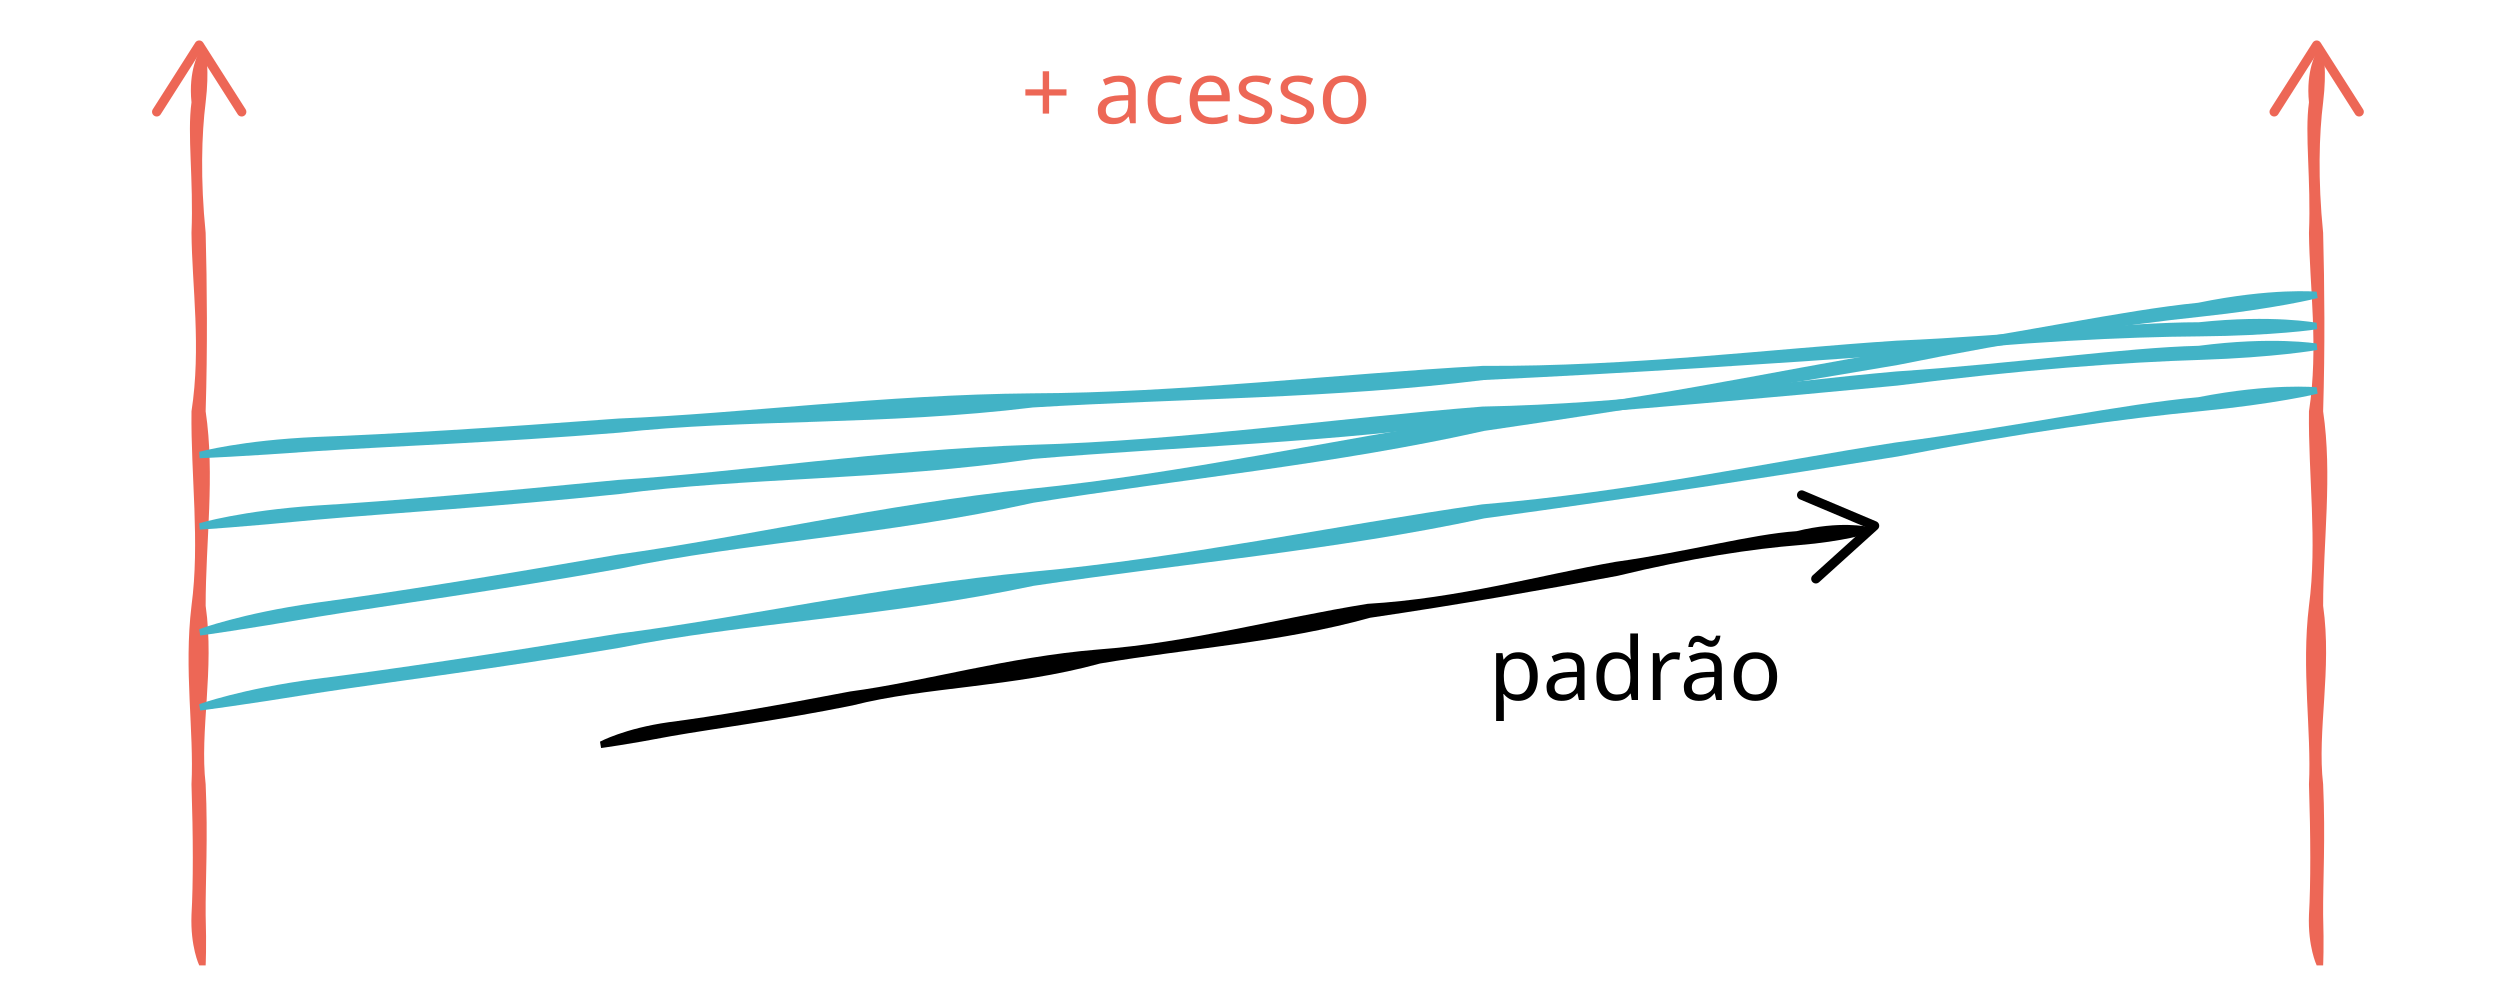
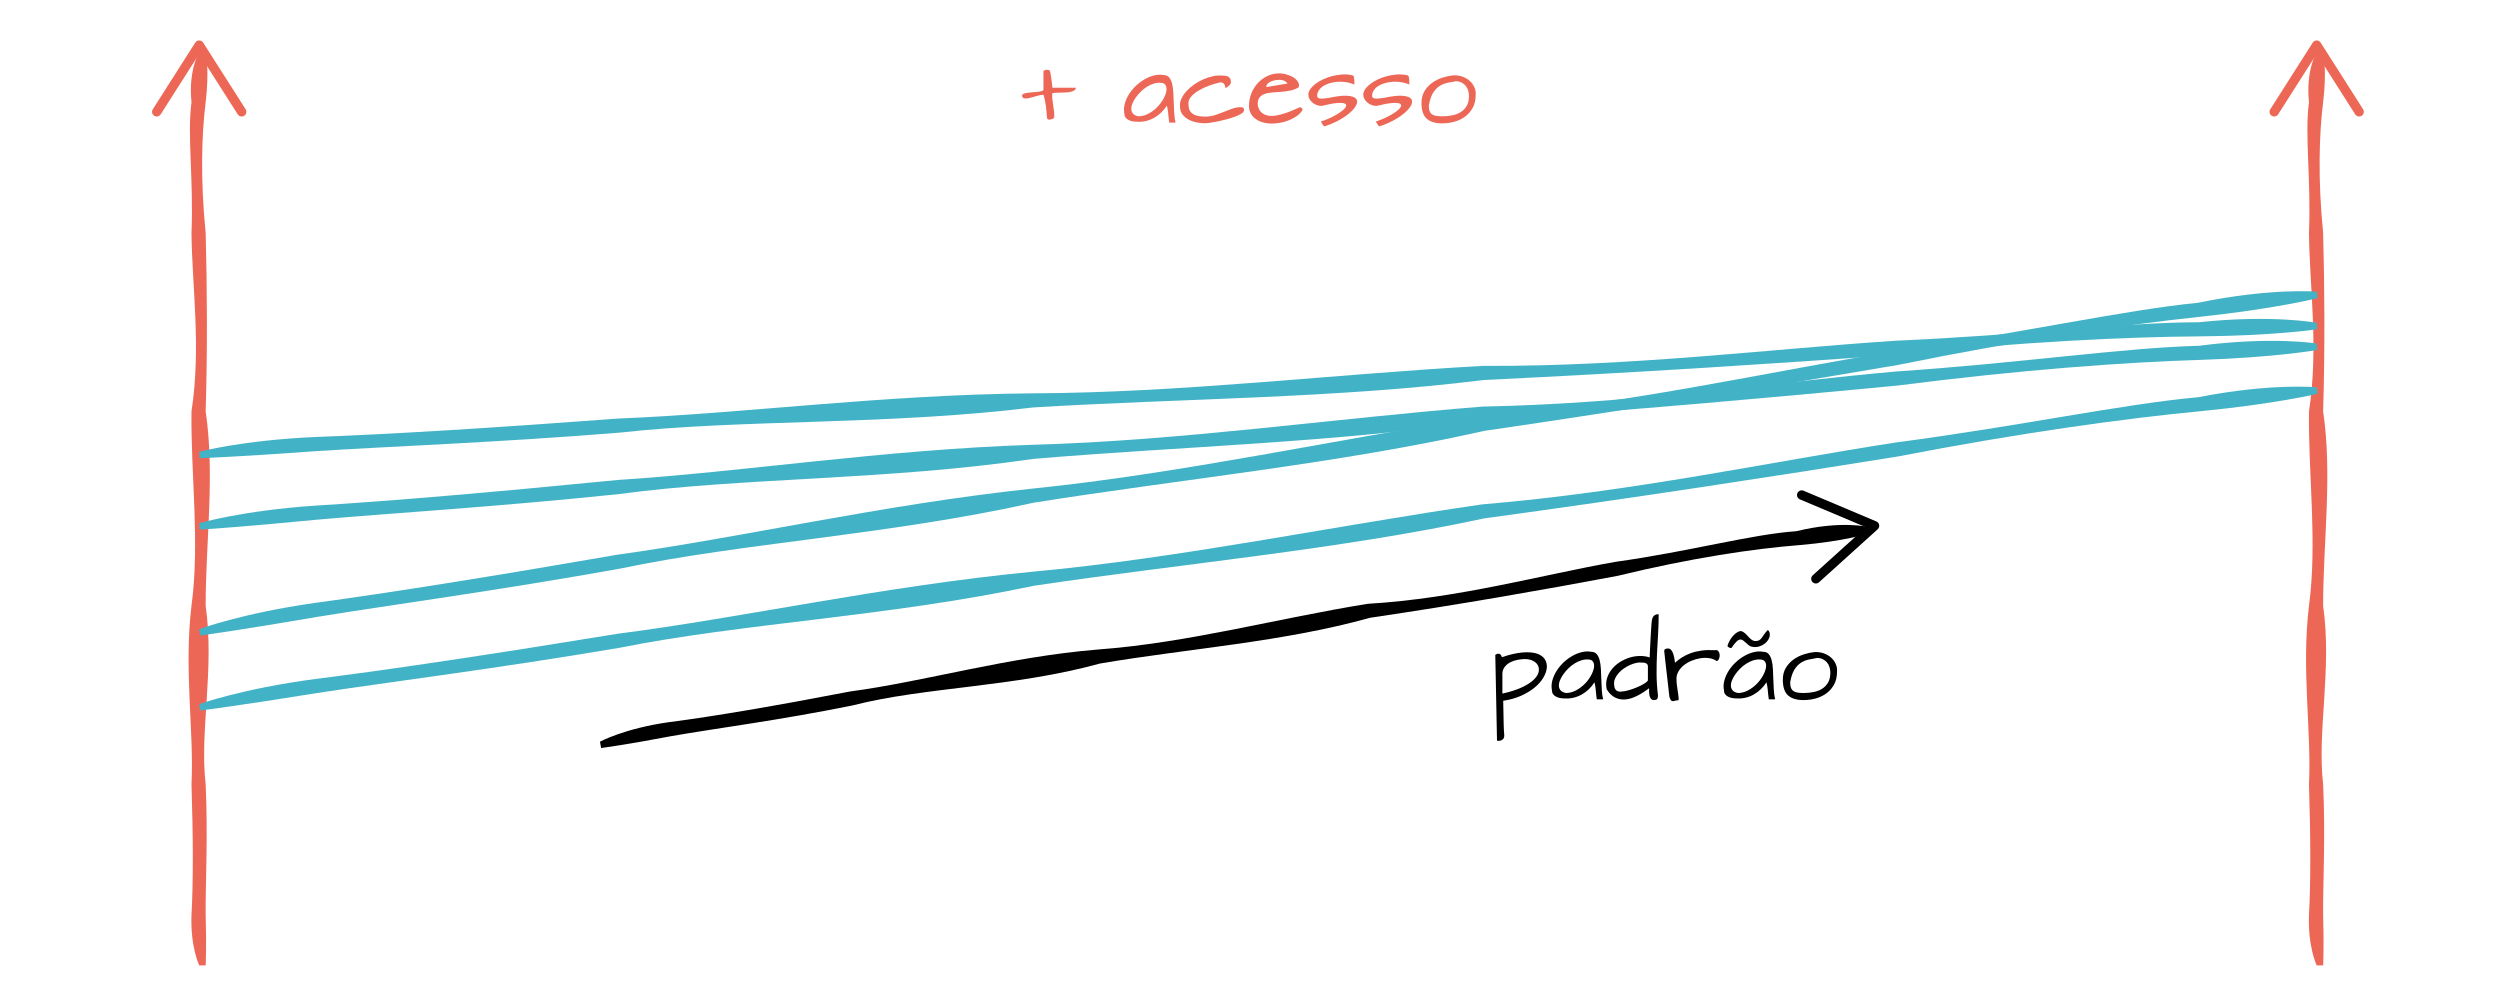
<svg xmlns="http://www.w3.org/2000/svg" version="1.1" id="Layer_1" x="0px" y="0px" width="400px" height="160px" viewBox="0 0 400 160" enable-background="new 0 0 400 160" xml:space="preserve">
  <g>
    <g>
      <g>
-         <path fill-rule="evenodd" clip-rule="evenodd" fill="#ED6756" d="M32.905,8.274c0,0,0.048,0.186,0.098,0.546     c0.05,0.359,0.107,0.893,0.145,1.585c0.075,1.385,0.068,3.41-0.243,5.967c-0.645,5.114-0.856,12.359,0,20.883     c0.224,8.523,0.31,18.326,0,28.555c1.51,10.229-0.003,20.883,0,31.112c1.452,10.229-0.992,20.031,0,28.556     c0.39,8.523-0.045,15.769,0,20.883c0.154,5.114,0,8.098,0,8.098h-1.032c0,0-1.434-2.983-1.234-8.098     c0.29-5.114,0.272-12.359,0-20.883c0.422-8.524-1.239-18.327,0-28.556c1.365-10.229-0.128-20.883,0-31.112     c1.573-10.229,0.078-20.031,0-28.555c0.352-8.524-0.713-15.769,0-20.883c-0.535-5.114,1.234-8.098,1.234-8.098     S32.723,8.274,32.905,8.274z" />
+         <path fill="#ED6756" d="M32.905,8.274c0,0,0.048,0.186,0.098,0.546c0.05,0.359,0.107,0.893,0.145,1.585     c0.075,1.385,0.068,3.41-0.243,5.967c-0.645,5.114-0.856,12.359,0,20.883c0.224,8.523,0.31,18.326,0,28.555     c1.51,10.229-0.003,20.883,0,31.112c1.452,10.229-0.992,20.031,0,28.557c0.39,8.522-0.045,15.769,0,20.883     c0.154,5.113,0,8.098,0,8.098h-1.032c0,0-1.434-2.982-1.234-8.098c0.29-5.114,0.272-12.359,0-20.883     c0.422-8.524-1.239-18.328,0-28.557c1.365-10.229-0.128-20.883,0-31.112c1.573-10.229,0.078-20.031,0-28.555     c0.352-8.524-0.713-15.769,0-20.883c-0.535-5.114,1.234-8.098,1.234-8.098S32.723,8.274,32.905,8.274z" />
      </g>
      <g>
-         <path fill="#ED6756" d="M39.073,18.525c-0.349,0.223-0.813,0.12-1.036-0.229l-6.164-9.679l-6.164,9.679     c-0.223,0.349-0.687,0.452-1.036,0.229s-0.45-0.689-0.23-1.035L31.24,6.818c0.138-0.216,0.376-0.347,0.633-0.347     s0.495,0.131,0.633,0.347l6.797,10.672c0.079,0.124,0.117,0.264,0.117,0.402C39.42,18.14,39.297,18.382,39.073,18.525z" />
+         <path fill="#ED6756" d="M39.073,18.525c-0.349,0.223-0.813,0.12-1.036-0.229l-6.164-9.679l-6.164,9.679     c-0.223,0.349-0.687,0.452-1.036,0.229c-0.349-0.223-0.45-0.689-0.23-1.035L31.24,6.818c0.138-0.216,0.376-0.347,0.633-0.347     s0.495,0.131,0.633,0.347l6.797,10.672c0.079,0.124,0.117,0.264,0.117,0.402C39.42,18.14,39.297,18.382,39.073,18.525z" />
      </g>
    </g>
  </g>
  <g>
    <g>
      <g>
-         <path fill-rule="evenodd" clip-rule="evenodd" fill="#ED6756" d="M371.7,8.274c0,0,0.049,0.186,0.099,0.546     c0.05,0.359,0.107,0.893,0.145,1.585c0.074,1.385,0.067,3.41-0.243,5.967c-0.645,5.114-0.856,12.359,0,20.883     c0.224,8.523,0.31,18.326,0,28.555c1.511,10.229-0.003,20.883,0,31.112c1.452,10.229-0.992,20.031,0,28.556     c0.39,8.523-0.045,15.769,0,20.883c0.154,5.114,0,8.098,0,8.098h-1.032c0,0-1.434-2.983-1.234-8.098     c0.29-5.114,0.271-12.359,0-20.883c0.422-8.524-1.239-18.327,0-28.556c1.365-10.229-0.128-20.883,0-31.112     c1.572-10.229,0.078-20.031,0-28.555c0.352-8.524-0.713-15.769,0-20.883c-0.535-5.114,1.234-8.098,1.234-8.098     S371.518,8.274,371.7,8.274z" />
+         <path fill="#ED6756" d="M371.7,8.274c0,0,0.049,0.186,0.099,0.546c0.05,0.359,0.107,0.893,0.146,1.585     c0.073,1.385,0.066,3.41-0.243,5.967c-0.646,5.114-0.856,12.359,0,20.883c0.224,8.523,0.31,18.326,0,28.555     c1.511,10.229-0.003,20.883,0,31.112c1.452,10.229-0.992,20.031,0,28.557c0.39,8.522-0.045,15.769,0,20.883     c0.154,5.113,0,8.098,0,8.098h-1.032c0,0-1.434-2.982-1.234-8.098c0.29-5.114,0.271-12.359,0-20.883     c0.423-8.524-1.238-18.328,0-28.557c1.365-10.229-0.128-20.883,0-31.112c1.572-10.229,0.078-20.031,0-28.555     c0.353-8.524-0.713-15.769,0-20.883c-0.534-5.114,1.234-8.098,1.234-8.098S371.518,8.274,371.7,8.274z" />
      </g>
      <g>
-         <path fill="#ED6756" d="M377.867,18.525c-0.348,0.223-0.812,0.12-1.035-0.229l-6.164-9.679l-6.164,9.679     c-0.223,0.349-0.688,0.452-1.035,0.229c-0.35-0.223-0.45-0.689-0.23-1.035l6.797-10.672c0.138-0.216,0.377-0.347,0.633-0.347     s0.495,0.131,0.633,0.347l6.797,10.672c0.079,0.124,0.117,0.264,0.117,0.402C378.215,18.14,378.092,18.382,377.867,18.525z" />
+         <path fill="#ED6756" d="M377.867,18.525c-0.349,0.223-0.812,0.12-1.035-0.229l-6.164-9.679l-6.164,9.679     c-0.223,0.349-0.688,0.452-1.035,0.229c-0.35-0.223-0.45-0.689-0.229-1.035l6.797-10.672c0.138-0.216,0.377-0.347,0.633-0.347     s0.495,0.131,0.633,0.347l6.797,10.672c0.079,0.124,0.117,0.264,0.117,0.402C378.215,18.14,378.092,18.382,377.867,18.525z" />
      </g>
    </g>
  </g>
-   <text transform="matrix(1 0 0 1 163.3555 19.7256)" fill="#ED6756" font-family="'ArchitectsDaughter'" font-size="14">+ acesso</text>
+   <g enable-background="new    ">
+     <path fill="#ED6756" d="M167.525,18.878c-0.019-0.246-0.041-0.526-0.068-0.841s-0.062-0.641-0.103-0.978s-0.096-0.67-0.164-0.998   s-0.148-0.624-0.239-0.889c-0.237,0-0.472,0.029-0.704,0.089s-0.465,0.123-0.697,0.191s-0.47,0.135-0.711,0.198   c-0.242,0.063-0.49,0.101-0.745,0.109c-0.137,0-0.265-0.032-0.383-0.096c-0.119-0.063-0.178-0.183-0.178-0.355   c0-0.137,0.084-0.239,0.253-0.308c0.168-0.068,0.38-0.121,0.636-0.157c0.255-0.036,0.528-0.063,0.82-0.082   c0.292-0.019,0.565-0.041,0.82-0.068c0.255-0.027,0.467-0.068,0.636-0.123c0.168-0.055,0.253-0.137,0.253-0.246v-2.83   c0-0.082,0.022-0.144,0.068-0.185c0.045-0.041,0.1-0.073,0.164-0.096c0.063-0.022,0.13-0.036,0.198-0.041s0.121-0.007,0.157-0.007   c0.2,0,0.33,0.034,0.39,0.103c0.059,0.068,0.111,0.234,0.157,0.499c0.018,0.082,0.043,0.232,0.075,0.451   c0.032,0.219,0.063,0.449,0.096,0.69c0.032,0.241,0.059,0.47,0.082,0.684c0.022,0.214,0.039,0.362,0.048,0.444h3.746   c0,0.173-0.075,0.312-0.226,0.417s-0.347,0.185-0.588,0.239c-0.242,0.055-0.506,0.089-0.793,0.103s-0.57,0.022-0.848,0.027   c-0.278,0.005-0.533,0.012-0.766,0.021s-0.408,0.027-0.526,0.055c-0.046,0.273-0.05,0.579-0.014,0.916   c0.036,0.337,0.082,0.682,0.137,1.032s0.103,0.702,0.144,1.053s0.043,0.677,0.007,0.978c-0.055,0.046-0.142,0.094-0.26,0.144   c-0.119,0.05-0.239,0.087-0.362,0.109s-0.232,0.019-0.328-0.014S167.553,19.006,167.525,18.878z" />
+     <path fill="#ED6756" d="M186.707,16.896c-0.265,0.41-0.57,0.781-0.916,1.114c-0.347,0.333-0.727,0.615-1.142,0.848   c-0.415,0.232-0.866,0.403-1.354,0.513c-0.488,0.109-1,0.142-1.538,0.096c-0.191,0-0.396-0.022-0.615-0.068   s-0.422-0.118-0.608-0.219c-0.187-0.101-0.34-0.232-0.458-0.396c-0.119-0.164-0.178-0.369-0.178-0.615   c-0.101-0.511-0.08-1.027,0.062-1.552c0.141-0.524,0.362-1.03,0.663-1.518s0.67-0.938,1.107-1.354s0.904-0.766,1.401-1.053   c0.497-0.287,1.007-0.494,1.531-0.622c0.524-0.128,1.032-0.146,1.524-0.055c0.374,0,0.665,0.123,0.875,0.369   c0.209,0.246,0.367,0.574,0.472,0.984c0.104,0.41,0.171,0.882,0.198,1.415s0.05,1.082,0.068,1.647   c0.018,0.565,0.043,1.123,0.075,1.675c0.032,0.552,0.103,1.055,0.212,1.511h-1.012c-0.046-0.31-0.08-0.583-0.103-0.82   c-0.023-0.237-0.043-0.458-0.062-0.663c-0.019-0.205-0.043-0.403-0.075-0.595C186.805,17.347,186.762,17.133,186.707,16.896z    M185.668,13.245c-0.355-0.027-0.723,0.021-1.101,0.144c-0.378,0.123-0.743,0.296-1.094,0.52c-0.351,0.224-0.679,0.487-0.984,0.793   c-0.306,0.306-0.572,0.622-0.8,0.95c-0.228,0.328-0.403,0.654-0.526,0.978s-0.173,0.622-0.15,0.896   c0.022,0.273,0.125,0.506,0.308,0.697c0.182,0.191,0.465,0.319,0.848,0.383c0.547-0.009,1.073-0.148,1.579-0.417   s0.957-0.602,1.354-0.998s0.727-0.825,0.991-1.285c0.264-0.46,0.435-0.887,0.513-1.278c0.077-0.392,0.043-0.72-0.103-0.984   C186.356,13.377,186.078,13.245,185.668,13.245z" />
+     <path fill="#ED6756" d="M188.799,17.032c-0.037-0.419,0.041-0.836,0.232-1.251s0.458-0.812,0.8-1.189s0.743-0.729,1.203-1.053   c0.46-0.323,0.945-0.6,1.456-0.827c0.51-0.228,1.027-0.398,1.552-0.513c0.524-0.114,1.019-0.148,1.483-0.103   c0.173,0,0.346,0.009,0.52,0.027c0.173,0.019,0.326,0.063,0.458,0.137c0.132,0.073,0.239,0.178,0.321,0.314   s0.123,0.323,0.123,0.561c0,0.118-0.03,0.224-0.089,0.314c-0.06,0.091-0.132,0.178-0.219,0.26c-0.087,0.082-0.18,0.155-0.28,0.219   c-0.101,0.063-0.191,0.128-0.273,0.191c-0.027-0.128-0.055-0.248-0.082-0.362s-0.071-0.214-0.13-0.301   c-0.06-0.087-0.137-0.155-0.232-0.205s-0.221-0.075-0.376-0.075c-0.538,0.109-1.119,0.275-1.743,0.499   c-0.625,0.224-1.199,0.49-1.723,0.8c-0.524,0.31-0.946,0.658-1.265,1.046c-0.319,0.388-0.442,0.805-0.369,1.251   c0,0.401,0.077,0.725,0.232,0.971c0.155,0.246,0.357,0.438,0.608,0.574c0.25,0.137,0.538,0.228,0.861,0.273   c0.323,0.046,0.654,0.068,0.991,0.068c0.52,0,1.023-0.077,1.511-0.232c0.487-0.155,0.964-0.328,1.429-0.52s0.92-0.364,1.367-0.52   c0.446-0.155,0.884-0.232,1.312-0.232c0.073,0,0.148,0.005,0.226,0.014c0.077,0.009,0.146,0.034,0.205,0.075   c0.059,0.041,0.1,0.101,0.123,0.178c0.022,0.077,0.021,0.185-0.007,0.321c-0.046,0.164-0.208,0.328-0.485,0.492   c-0.278,0.164-0.62,0.319-1.025,0.465c-0.406,0.146-0.848,0.282-1.326,0.41s-0.943,0.237-1.395,0.328s-0.857,0.162-1.217,0.212   c-0.36,0.05-0.627,0.075-0.8,0.075c-0.401,0-0.834-0.046-1.299-0.137s-0.896-0.241-1.292-0.451s-0.727-0.485-0.991-0.827   C188.931,17.969,188.799,17.543,188.799,17.032z" />
+     <path fill="#ED6756" d="M199.873,17.483c-0.082-0.738-0.012-1.458,0.212-2.16c0.223-0.702,0.561-1.321,1.012-1.859   s0.995-0.964,1.634-1.278c0.638-0.314,1.335-0.463,2.092-0.444c0.127,0,0.299,0.019,0.513,0.055s0.442,0.094,0.684,0.171   s0.479,0.176,0.711,0.294s0.438,0.26,0.615,0.424s0.312,0.349,0.403,0.554c0.091,0.205,0.113,0.436,0.068,0.69   c-0.374,0.265-0.805,0.446-1.292,0.547s-0.984,0.171-1.49,0.212s-1.001,0.077-1.483,0.109c-0.483,0.032-0.904,0.116-1.265,0.253   s-0.638,0.354-0.834,0.649s-0.258,0.723-0.185,1.278c0.137,0.501,0.362,0.87,0.677,1.107s0.679,0.381,1.094,0.431   s0.856,0.027,1.326-0.068s0.93-0.221,1.381-0.376s0.872-0.319,1.265-0.492c0.392-0.173,0.715-0.314,0.971-0.424   c0.118,0,0.219,0.043,0.301,0.13s0.123,0.189,0.123,0.308c-0.229,0.392-0.574,0.743-1.039,1.053s-0.989,0.561-1.572,0.752   c-0.584,0.191-1.191,0.31-1.825,0.355s-1.229,0-1.784-0.137c-0.557-0.137-1.044-0.378-1.463-0.725   C200.301,18.545,200.019,18.076,199.873,17.483z M204.699,12.767c-0.164,0-0.365,0.019-0.602,0.055   c-0.237,0.036-0.465,0.101-0.684,0.191s-0.408,0.21-0.567,0.355s-0.239,0.333-0.239,0.561l3.391-0.561   c-0.146-0.219-0.335-0.374-0.567-0.465S204.954,12.767,204.699,12.767z" />
+     <path fill="#ED6756" d="M211.33,19.452c0.646-0.21,1.251-0.456,1.812-0.738s1.03-0.561,1.408-0.834s0.634-0.526,0.766-0.759   s0.096-0.408-0.109-0.526s-0.608-0.157-1.21-0.116s-1.454,0.198-2.557,0.472c-0.328-0.009-0.622-0.073-0.882-0.191   s-0.481-0.265-0.663-0.438c-0.183-0.173-0.321-0.362-0.417-0.567s-0.144-0.403-0.144-0.595c0-0.301,0.103-0.6,0.308-0.896   s0.48-0.576,0.827-0.841c0.346-0.265,0.747-0.504,1.203-0.718c0.455-0.214,0.934-0.388,1.436-0.52   c0.501-0.132,1.014-0.219,1.538-0.26s1.027-0.016,1.511,0.075c0.273,0,0.433,0.121,0.479,0.362   c0.045,0.241,0.068,0.631,0.068,1.169c-0.374-0.173-0.777-0.296-1.21-0.369s-0.868-0.101-1.306-0.082s-0.861,0.08-1.271,0.185   s-0.772,0.251-1.087,0.438s-0.572,0.417-0.772,0.69c-0.201,0.273-0.306,0.583-0.314,0.93c0,0.191,0.075,0.316,0.226,0.376   s0.328,0.087,0.533,0.082s0.419-0.027,0.643-0.068s0.403-0.062,0.54-0.062c1.23-0.265,2.188-0.374,2.871-0.328   s1.144,0.191,1.381,0.438c0.236,0.246,0.273,0.562,0.109,0.95s-0.48,0.795-0.95,1.224s-1.064,0.846-1.784,1.251   c-0.721,0.405-1.518,0.75-2.393,1.032c-0.046,0-0.096-0.034-0.15-0.103s-0.111-0.148-0.171-0.239s-0.112-0.178-0.157-0.26   C211.394,19.534,211.357,19.479,211.33,19.452z" />
+     <path fill="#ED6756" d="M220.121,19.452c0.646-0.21,1.251-0.456,1.812-0.738s1.03-0.561,1.408-0.834s0.634-0.526,0.766-0.759   s0.096-0.408-0.109-0.526s-0.608-0.157-1.21-0.116s-1.454,0.198-2.557,0.472c-0.328-0.009-0.622-0.073-0.882-0.191   s-0.481-0.265-0.663-0.438c-0.183-0.173-0.321-0.362-0.417-0.567s-0.144-0.403-0.144-0.595c0-0.301,0.103-0.6,0.308-0.896   s0.48-0.576,0.827-0.841c0.346-0.265,0.747-0.504,1.203-0.718c0.455-0.214,0.934-0.388,1.436-0.52   c0.501-0.132,1.014-0.219,1.538-0.26s1.027-0.016,1.511,0.075c0.273,0,0.433,0.121,0.479,0.362   c0.045,0.241,0.068,0.631,0.068,1.169c-0.374-0.173-0.777-0.296-1.21-0.369s-0.868-0.101-1.306-0.082s-0.861,0.08-1.271,0.185   s-0.772,0.251-1.087,0.438s-0.572,0.417-0.772,0.69c-0.201,0.273-0.306,0.583-0.314,0.93c0,0.191,0.075,0.316,0.226,0.376   s0.328,0.087,0.533,0.082s0.419-0.027,0.643-0.068s0.403-0.062,0.54-0.062c1.23-0.265,2.188-0.374,2.871-0.328   s1.144,0.191,1.381,0.438c0.236,0.246,0.273,0.562,0.109,0.95s-0.48,0.795-0.95,1.224s-1.064,0.846-1.784,1.251   c-0.721,0.405-1.518,0.75-2.393,1.032c-0.046,0-0.096-0.034-0.15-0.103s-0.111-0.148-0.171-0.239s-0.112-0.178-0.157-0.26   C220.185,19.534,220.148,19.479,220.121,19.452z" />
+     <path fill="#ED6756" d="M227.436,16.485c0-0.747,0.164-1.388,0.492-1.921s0.742-0.978,1.244-1.333   c0.501-0.355,1.048-0.627,1.641-0.813c0.592-0.187,1.157-0.308,1.695-0.362c0.52-0.027,1.007,0.039,1.463,0.198   c0.455,0.159,0.848,0.385,1.176,0.677s0.581,0.638,0.759,1.039s0.243,0.825,0.198,1.271c0,0.747-0.148,1.401-0.444,1.962   s-0.69,1.03-1.183,1.408s-1.064,0.661-1.716,0.848s-1.333,0.28-2.044,0.28c-1.076,0-1.892-0.251-2.447-0.752   C227.713,18.486,227.436,17.652,227.436,16.485z M228.611,16.896c0,0.383,0.048,0.688,0.144,0.916s0.237,0.398,0.424,0.513   s0.415,0.189,0.684,0.226s0.581,0.055,0.937,0.055c0.547,0,1.075-0.053,1.586-0.157c0.51-0.104,0.961-0.282,1.354-0.533   c0.392-0.251,0.706-0.583,0.943-0.998c0.236-0.415,0.355-0.932,0.355-1.552c0-0.319-0.046-0.622-0.137-0.909   c-0.092-0.287-0.229-0.538-0.41-0.752c-0.183-0.214-0.406-0.385-0.67-0.513c-0.265-0.128-0.565-0.191-0.902-0.191   c-0.447,0.073-0.894,0.157-1.34,0.253c-0.447,0.096-0.866,0.269-1.258,0.52c-0.393,0.251-0.738,0.62-1.039,1.107   S228.757,16.039,228.611,16.896z" />
+   </g>
  <g>
    <g>
      <g>
-         <path fill-rule="evenodd" clip-rule="evenodd" fill="#42B3C6" d="M370.755,55.991c0,0-0.428,0.085-1.257,0.206     c-0.829,0.12-2.06,0.282-3.661,0.456c-3.204,0.347-7.896,0.738-13.849,0.932c-11.907,0.364-28.717,1.577-48.399,4.107     c-19.735,1.899-42.446,3.913-66.179,5.616c-23.578,3.517-48.399,4.105-72.105,6.119c-23.583,3.459-46.508,2.951-66.179,5.616     c-19.722,2.065-36.55,3.057-48.399,4.107c-11.84,1.16-18.767,1.593-18.767,1.593l-0.087-1.028c0,0,6.793-2.016,18.663-2.823     c11.877-0.716,28.667-2.16,48.399-4.107c19.791-1.256,42.368-4.839,66.179-5.616c23.821-0.651,48.389-4.234,72.105-6.119     c23.839-0.445,46.431-3.862,66.179-5.616c19.784-1.326,36.485-3.812,48.399-4.107c11.807-1.539,18.871-0.363,18.871-0.363     S370.74,55.81,370.755,55.991z" />
+         <path fill="#42B3C6" d="M370.755,55.991c0,0-0.428,0.085-1.257,0.206c-0.829,0.12-2.06,0.282-3.661,0.456     c-3.204,0.347-7.896,0.738-13.849,0.932c-11.907,0.364-28.717,1.577-48.399,4.107c-19.735,1.899-42.446,3.913-66.179,5.616     c-23.578,3.517-48.399,4.105-72.105,6.119c-23.583,3.459-46.508,2.951-66.179,5.616c-19.722,2.064-36.55,3.057-48.399,4.107     c-11.84,1.16-18.767,1.593-18.767,1.593l-0.087-1.028c0,0,6.793-2.016,18.663-2.822c11.877-0.717,28.667-2.161,48.399-4.107     c19.791-1.256,42.368-4.839,66.179-5.616c23.821-0.651,48.389-4.234,72.104-6.119c23.84-0.445,46.432-3.862,66.18-5.616     c19.783-1.326,36.484-3.812,48.398-4.107c11.807-1.539,18.871-0.363,18.871-0.363S370.74,55.81,370.755,55.991z" />
      </g>
    </g>
  </g>
  <g>
    <g>
      <g>
-         <path fill-rule="evenodd" clip-rule="evenodd" fill="#42B3C6" d="M370.83,47.688c0,0-0.424,0.117-1.25,0.299     c-0.825,0.182-2.051,0.436-3.65,0.729c-3.198,0.585-7.891,1.327-13.866,1.964c-11.955,1.253-28.779,3.72-48.399,7.714     c-19.719,3.37-42.424,7.076-66.179,10.548c-23.468,5.27-48.399,7.711-72.105,11.492c-23.477,5.212-46.58,6.419-66.179,10.548     c-19.693,3.533-36.553,5.78-48.399,7.714c-11.829,2.042-18.767,2.991-18.767,2.991l-0.163-1.02c0,0,6.688-2.518,18.573-4.21     c11.898-1.603,28.687-4.297,48.399-7.714c19.822-2.732,42.278-7.994,66.179-10.548c23.921-2.43,48.379-7.84,72.105-11.493     c23.953-2.225,46.437-7.322,66.179-10.547c19.811-2.801,36.434-6.529,48.399-7.714c11.768-2.417,18.961-1.772,18.961-1.772     S370.802,47.508,370.83,47.688z" />
+         <path fill="#42B3C6" d="M370.83,47.688c0,0-0.424,0.117-1.25,0.299c-0.825,0.182-2.051,0.436-3.65,0.729     c-3.197,0.585-7.891,1.327-13.865,1.964c-11.955,1.253-28.779,3.72-48.399,7.714c-19.72,3.37-42.424,7.076-66.179,10.548     c-23.469,5.27-48.399,7.711-72.105,11.492c-23.477,5.212-46.58,6.419-66.179,10.548c-19.693,3.533-36.553,5.779-48.399,7.713     c-11.829,2.043-18.767,2.992-18.767,2.992l-0.163-1.021c0,0,6.688-2.519,18.573-4.21c11.898-1.604,28.687-4.297,48.399-7.714     c19.822-2.732,42.278-7.994,66.179-10.548c23.921-2.43,48.378-7.84,72.105-11.493c23.953-2.225,46.438-7.322,66.18-10.547     c19.811-2.801,36.434-6.529,48.398-7.714c11.768-2.417,18.961-1.772,18.961-1.772S370.802,47.508,370.83,47.688z" />
      </g>
    </g>
  </g>
  <g>
    <g>
      <g>
-         <path fill-rule="evenodd" clip-rule="evenodd" fill="#42B3C6" d="M370.73,52.677c0,0-0.429,0.075-1.26,0.175     c-0.83,0.101-2.062,0.233-3.664,0.368c-3.206,0.27-7.897,0.549-13.843,0.6c-11.893,0.08-28.696,0.891-48.399,2.949     c-19.741,1.428-42.454,2.897-66.179,4.032c-23.614,2.952-48.399,2.946-72.105,4.393c-23.617,2.894-46.484,1.838-66.178,4.032     c-19.731,1.593-36.549,2.182-48.399,2.949c-11.843,0.876-18.767,1.144-18.767,1.144l-0.063-1.03c0,0,6.827-1.852,18.692-2.375     c11.871-0.433,28.661-1.474,48.399-2.949c19.781-0.783,42.398-3.825,66.179-4.032c23.789-0.081,48.392-3.076,72.105-4.393     c23.801,0.125,46.429-2.75,66.179-4.032c19.776-0.853,36.503-2.939,48.399-2.949c11.819-1.256,18.842,0.089,18.842,0.089     S370.72,52.495,370.73,52.677z" />
+         <path fill="#42B3C6" d="M370.73,52.677c0,0-0.43,0.075-1.261,0.175c-0.83,0.101-2.062,0.233-3.664,0.368     c-3.206,0.271-7.896,0.549-13.843,0.6c-11.893,0.08-28.696,0.891-48.398,2.949c-19.741,1.428-42.455,2.897-66.18,4.032     c-23.613,2.952-48.399,2.946-72.104,4.393c-23.617,2.894-46.484,1.838-66.178,4.032c-19.731,1.593-36.549,2.182-48.399,2.949     c-11.843,0.876-18.767,1.144-18.767,1.144l-0.063-1.03c0,0,6.827-1.852,18.692-2.375c11.871-0.433,28.661-1.474,48.399-2.949     c19.781-0.783,42.398-3.825,66.179-4.032c23.789-0.081,48.392-3.076,72.105-4.393c23.801,0.125,46.43-2.75,66.18-4.032     c19.775-0.853,36.502-2.939,48.398-2.949c11.819-1.256,18.842,0.089,18.842,0.089S370.72,52.495,370.73,52.677z" />
      </g>
    </g>
  </g>
  <g>
    <g>
      <g>
-         <path fill-rule="evenodd" clip-rule="evenodd" fill="#42B3C6" d="M370.82,62.987c0,0-0.425,0.113-1.251,0.287     c-0.826,0.174-2.052,0.416-3.651,0.692c-3.199,0.554-7.892,1.25-13.864,1.829c-11.948,1.137-28.771,3.439-48.399,7.243     c-19.721,3.178-42.427,6.663-66.179,9.904c-23.482,5.041-48.399,7.24-72.105,10.79c-23.491,4.984-46.571,5.967-66.179,9.904     c-19.697,3.342-36.553,5.425-48.399,7.242c-11.83,1.927-18.767,2.809-18.767,2.809l-0.153-1.021c0,0,6.702-2.452,18.584-4.029     c11.896-1.486,28.685-4.018,48.399-7.243c19.818-2.539,42.29-7.581,66.179-9.903c23.908-2.197,48.38-7.369,72.105-10.791     c23.938-1.992,46.436-6.87,66.179-9.903c19.807-2.608,36.44-6.175,48.398-7.243c11.773-2.303,18.95-1.588,18.95-1.588     S370.794,62.807,370.82,62.987z" />
+         <path fill="#42B3C6" d="M370.82,62.987c0,0-0.426,0.113-1.251,0.287c-0.826,0.174-2.053,0.416-3.651,0.692     c-3.199,0.554-7.892,1.25-13.864,1.829c-11.947,1.137-28.771,3.439-48.399,7.243c-19.721,3.178-42.426,6.663-66.178,9.903     c-23.482,5.041-48.399,7.24-72.105,10.791c-23.491,4.983-46.571,5.967-66.179,9.903c-19.697,3.343-36.553,5.425-48.399,7.242     c-11.83,1.927-18.767,2.81-18.767,2.81l-0.153-1.021c0,0,6.702-2.452,18.584-4.029c11.896-1.486,28.685-4.018,48.399-7.242     c19.818-2.539,42.29-7.582,66.179-9.903c23.908-2.197,48.38-7.369,72.105-10.791c23.938-1.992,46.436-6.87,66.178-9.903     c19.808-2.608,36.44-6.175,48.398-7.243c11.773-2.303,18.95-1.588,18.95-1.588S370.794,62.807,370.82,62.987z" />
      </g>
    </g>
  </g>
  <g>
    <g>
      <g>
-         <path fill-rule="evenodd" clip-rule="evenodd" d="M299.062,85.317c0,0-0.251,0.092-0.742,0.226     c-0.49,0.134-1.22,0.315-2.175,0.516c-1.91,0.398-4.721,0.868-8.322,1.163c-7.206,0.567-17.297,2.061-28.984,4.909     c-11.792,2.225-25.383,4.614-39.631,6.713c-13.944,3.895-28.984,4.907-43.181,7.314c-13.954,3.837-27.967,3.731-39.631,6.713     c-11.765,2.389-21.893,3.663-28.984,4.91c-7.072,1.354-11.239,1.903-11.239,1.903L96,118.667c0,0,3.901-2.115,11.033-3.121     c7.146-0.916,17.199-2.637,28.984-4.909c11.901-1.588,25.228-5.53,39.631-6.713c14.424-1.059,28.962-5.035,43.18-7.314     c14.459-0.854,27.814-4.632,39.632-6.713c11.889-1.657,21.767-4.41,28.984-4.909c7.008-1.73,11.444-0.688,11.444-0.688     S299.03,85.138,299.062,85.317z" />
+         <path d="M299.062,85.316c0,0-0.252,0.093-0.742,0.227s-1.221,0.314-2.176,0.516c-1.91,0.398-4.721,0.868-8.321,1.164     c-7.206,0.566-17.298,2.061-28.984,4.908c-11.792,2.225-25.383,4.614-39.631,6.713c-13.944,3.895-28.984,4.907-43.181,7.314     c-13.954,3.837-27.967,3.73-39.631,6.713c-11.765,2.389-21.893,3.663-28.984,4.91c-7.072,1.354-11.239,1.902-11.239,1.902     L96,118.667c0,0,3.901-2.115,11.033-3.121c7.146-0.916,17.199-2.637,28.984-4.909c11.901-1.588,25.228-5.529,39.631-6.713     c14.424-1.059,28.961-5.035,43.18-7.314c14.459-0.854,27.814-4.631,39.632-6.713c11.89-1.656,21.767-4.41,28.983-4.908     c7.009-1.73,11.445-0.688,11.445-0.688S299.029,85.139,299.062,85.316z" />
      </g>
      <g>
-         <path d="M289.983,93.111c-0.277-0.307-0.253-0.782,0.054-1.06l8.514-7.694l-10.572-4.461c-0.382-0.161-0.561-0.602-0.399-0.983     s0.604-0.559,0.982-0.399l11.657,4.918c0.236,0.101,0.405,0.313,0.448,0.566s-0.047,0.51-0.236,0.682l-9.388,8.484     c-0.109,0.099-0.241,0.159-0.377,0.183C290.422,93.389,290.163,93.308,289.983,93.111z" />
+         <path d="M289.982,93.111c-0.276-0.307-0.252-0.782,0.055-1.061l8.514-7.693l-10.572-4.461c-0.381-0.161-0.561-0.602-0.398-0.983     s0.604-0.559,0.982-0.399l11.656,4.917c0.236,0.102,0.405,0.313,0.448,0.566s-0.047,0.51-0.235,0.682l-9.389,8.484     c-0.109,0.1-0.24,0.159-0.377,0.184C290.422,93.389,290.163,93.309,289.982,93.111z" />
      </g>
    </g>
  </g>
-   <text transform="matrix(1 0 0 1 238.1934 112)" font-family="'ArchitectsDaughter'" font-size="14">padrão</text>
+   <g enable-background="new    ">
+     <path d="M239.246,104.781c0.036-0.036,0.104-0.077,0.205-0.123c0.1-0.046,0.205-0.066,0.314-0.062s0.214,0.048,0.314,0.13   c0.1,0.082,0.173,0.224,0.219,0.424c1.303-0.438,2.42-0.69,3.35-0.759s1.686-0.005,2.27,0.191c0.583,0.196,1.002,0.497,1.258,0.902   c0.255,0.405,0.359,0.861,0.314,1.367c-0.046,0.506-0.234,1.037-0.567,1.593s-0.798,1.08-1.395,1.572s-1.317,0.928-2.16,1.306   s-1.794,0.645-2.851,0.8c0,0.128,0.002,0.328,0.007,0.602s0.011,0.583,0.021,0.93c0.009,0.347,0.016,0.711,0.021,1.094   s0.011,0.75,0.021,1.101c0.009,0.351,0.021,0.668,0.034,0.95s0.029,0.492,0.048,0.629c0.055,0.419-0.027,0.718-0.246,0.896   s-0.52,0.244-0.902,0.198L239.246,104.781z M243.977,105.451c-0.355,0-0.748,0.041-1.176,0.123   c-0.429,0.082-0.827,0.221-1.196,0.417s-0.673,0.46-0.909,0.793c-0.237,0.333-0.342,0.745-0.314,1.237v2.953   c1.267-0.282,2.306-0.615,3.117-0.998c0.811-0.383,1.434-0.779,1.866-1.189s0.699-0.815,0.8-1.217   c0.1-0.401,0.072-0.759-0.082-1.073c-0.155-0.314-0.42-0.567-0.793-0.759C244.915,105.547,244.478,105.451,243.977,105.451z" />
+     <path d="M255.119,109.17c-0.265,0.41-0.57,0.781-0.916,1.114c-0.347,0.333-0.727,0.615-1.142,0.848s-0.866,0.403-1.354,0.513   s-1.001,0.142-1.538,0.096c-0.191,0-0.396-0.022-0.615-0.068s-0.422-0.118-0.608-0.219s-0.34-0.232-0.458-0.396   c-0.119-0.164-0.178-0.369-0.178-0.615c-0.101-0.511-0.08-1.027,0.062-1.552s0.362-1.03,0.663-1.518s0.67-0.938,1.107-1.354   s0.904-0.766,1.401-1.053s1.007-0.494,1.531-0.622s1.032-0.146,1.524-0.055c0.373,0,0.665,0.123,0.875,0.369   c0.209,0.246,0.367,0.574,0.472,0.984s0.171,0.882,0.198,1.415s0.05,1.082,0.068,1.647c0.018,0.565,0.043,1.123,0.075,1.675   s0.103,1.055,0.212,1.511h-1.012c-0.046-0.31-0.08-0.583-0.103-0.82s-0.044-0.458-0.062-0.663   c-0.019-0.205-0.043-0.403-0.075-0.595S255.174,109.407,255.119,109.17z M254.08,105.52c-0.355-0.027-0.723,0.021-1.101,0.144   s-0.743,0.296-1.094,0.52s-0.679,0.487-0.984,0.793s-0.572,0.622-0.8,0.95c-0.229,0.328-0.403,0.654-0.526,0.978   s-0.173,0.622-0.15,0.896s0.125,0.506,0.308,0.697c0.182,0.191,0.465,0.319,0.848,0.383c0.547-0.009,1.073-0.148,1.579-0.417   s0.957-0.602,1.354-0.998s0.727-0.825,0.991-1.285c0.264-0.46,0.436-0.887,0.513-1.278s0.043-0.72-0.103-0.984   C254.768,105.651,254.49,105.52,254.08,105.52z" />
+     <path d="M263.855,110.113c-0.629,0.483-1.26,0.887-1.894,1.21s-1.242,0.518-1.825,0.581c-0.584,0.063-1.137-0.025-1.661-0.267   s-0.991-0.69-1.401-1.347c-0.128-0.593-0.119-1.153,0.027-1.682c0.146-0.528,0.387-1.012,0.725-1.449   c0.337-0.438,0.747-0.818,1.23-1.142c0.482-0.323,0.998-0.576,1.545-0.759s1.109-0.282,1.688-0.301s1.132,0.06,1.661,0.232   c0-0.137,0.007-0.347,0.021-0.629s0.029-0.602,0.048-0.957c0.018-0.355,0.036-0.729,0.055-1.121   c0.018-0.392,0.039-0.766,0.062-1.121s0.043-0.672,0.062-0.95c0.018-0.278,0.031-0.485,0.041-0.622   c0.018-0.219,0.043-0.419,0.075-0.602s0.089-0.342,0.171-0.479s0.193-0.244,0.335-0.321s0.33-0.116,0.567-0.116   c0,1.094-0.032,2.16-0.096,3.199c-0.064,1.039-0.121,2.085-0.171,3.138s-0.073,2.126-0.068,3.22s0.079,2.247,0.226,3.459   c0,0.265-0.048,0.451-0.144,0.561s-0.258,0.164-0.485,0.164c-0.219,0-0.385-0.07-0.499-0.212s-0.191-0.31-0.232-0.506   s-0.062-0.403-0.062-0.622S263.855,110.269,263.855,110.113z M258.264,109.58c0.018,0.419,0.139,0.718,0.362,0.896   s0.535,0.23,0.937,0.157c0.191,0,0.485-0.053,0.882-0.157s0.807-0.241,1.23-0.41s0.822-0.355,1.196-0.561   c0.373-0.205,0.638-0.412,0.793-0.622v-2.27c0-0.137-0.034-0.246-0.103-0.328s-0.155-0.144-0.26-0.185s-0.214-0.066-0.328-0.075   s-0.212-0.014-0.294-0.014c-0.246-0.036-0.531-0.021-0.854,0.048s-0.656,0.178-0.998,0.328s-0.675,0.337-0.998,0.561   s-0.608,0.474-0.854,0.752s-0.438,0.576-0.574,0.896S258.218,109.243,258.264,109.58z" />
+     <path d="M266.275,104.18c0-0.173,0.062-0.287,0.185-0.342s0.257-0.082,0.403-0.082c0.236,0,0.426,0.098,0.567,0.294   s0.251,0.424,0.328,0.684s0.132,0.515,0.164,0.766s0.057,0.431,0.075,0.54c0.337-0.31,0.715-0.597,1.135-0.861   c0.419-0.265,0.887-0.49,1.401-0.677s1.089-0.323,1.723-0.41s1.342-0.107,2.126-0.062c0.246-0.055,0.431-0.002,0.554,0.157   s0.193,0.349,0.212,0.567c0.018,0.219-0.016,0.433-0.103,0.643s-0.217,0.333-0.39,0.369c-0.319-0.237-0.704-0.39-1.155-0.458   s-0.921-0.066-1.408,0.007s-0.969,0.207-1.442,0.403c-0.475,0.196-0.896,0.444-1.265,0.745s-0.661,0.647-0.875,1.039   s-0.304,0.815-0.267,1.271c0,0.282,0.018,0.559,0.055,0.827c0.036,0.269,0.075,0.538,0.116,0.807s0.079,0.538,0.116,0.807   c0.036,0.269,0.055,0.54,0.055,0.813c-0.246,0.019-0.444,0.05-0.595,0.096s-0.276,0.066-0.376,0.062   c-0.101-0.005-0.188-0.05-0.26-0.137c-0.073-0.087-0.155-0.262-0.246-0.526c-0.01-0.063-0.032-0.255-0.068-0.574   c-0.037-0.319-0.08-0.706-0.13-1.162s-0.107-0.955-0.171-1.497c-0.064-0.542-0.125-1.075-0.185-1.6s-0.114-1.007-0.164-1.449   S266.303,104.444,266.275,104.18z" />
+     <path d="M282.641,109.17c-0.265,0.41-0.57,0.781-0.916,1.114c-0.347,0.333-0.727,0.615-1.142,0.848s-0.866,0.403-1.354,0.513   s-1.001,0.142-1.538,0.096c-0.191,0-0.396-0.022-0.615-0.068s-0.422-0.118-0.608-0.219s-0.34-0.232-0.458-0.396   c-0.119-0.164-0.178-0.369-0.178-0.615c-0.101-0.511-0.08-1.027,0.062-1.552s0.362-1.03,0.663-1.518s0.67-0.938,1.107-1.354   s0.904-0.766,1.401-1.053s1.007-0.494,1.531-0.622s1.032-0.146,1.524-0.055c0.373,0,0.665,0.123,0.875,0.369   c0.209,0.246,0.367,0.574,0.472,0.984s0.171,0.882,0.198,1.415s0.05,1.082,0.068,1.647c0.018,0.565,0.043,1.123,0.075,1.675   s0.103,1.055,0.212,1.511h-1.012c-0.046-0.31-0.08-0.583-0.103-0.82s-0.044-0.458-0.062-0.663   c-0.019-0.205-0.043-0.403-0.075-0.595S282.695,109.407,282.641,109.17z M279.551,103.018c-0.229-0.2-0.429-0.369-0.602-0.506   c-0.174-0.137-0.349-0.198-0.526-0.185s-0.374,0.123-0.588,0.328s-0.485,0.549-0.813,1.032c-0.037,0-0.087-0.005-0.15-0.014   c-0.064-0.009-0.128-0.027-0.191-0.055c-0.064-0.027-0.123-0.063-0.178-0.109s-0.092-0.104-0.109-0.178   c0.173-0.547,0.431-1.03,0.772-1.449s0.704-0.706,1.087-0.861c0.154-0.063,0.303-0.068,0.444-0.014s0.282,0.139,0.424,0.253   s0.278,0.246,0.41,0.396s0.269,0.294,0.41,0.431s0.287,0.251,0.438,0.342s0.308,0.137,0.472,0.137c0.255,0,0.453-0.039,0.595-0.116   s0.271-0.191,0.39-0.342c0.118-0.15,0.248-0.335,0.39-0.554s0.339-0.465,0.595-0.738c0.072,0,0.146,0.062,0.219,0.185   c0.072,0.123,0.109,0.23,0.109,0.321c0.045,0.255,0.018,0.506-0.082,0.752c-0.101,0.246-0.248,0.47-0.444,0.67   s-0.429,0.369-0.697,0.506s-0.545,0.226-0.827,0.267c-0.283,0.041-0.559,0.025-0.827-0.048S279.76,103.245,279.551,103.018z    M281.602,105.52c-0.355-0.027-0.723,0.021-1.101,0.144s-0.743,0.296-1.094,0.52s-0.679,0.487-0.984,0.793s-0.572,0.622-0.8,0.95   c-0.229,0.328-0.403,0.654-0.526,0.978s-0.173,0.622-0.15,0.896s0.125,0.506,0.308,0.697c0.182,0.191,0.465,0.319,0.848,0.383   c0.547-0.009,1.073-0.148,1.579-0.417s0.957-0.602,1.354-0.998s0.727-0.825,0.991-1.285c0.264-0.46,0.436-0.887,0.513-1.278   s0.043-0.72-0.103-0.984C282.289,105.651,282.012,105.52,281.602,105.52z" />
+     <path d="M285.252,108.76c0-0.747,0.164-1.388,0.492-1.921s0.742-0.978,1.244-1.333c0.501-0.355,1.048-0.627,1.641-0.813   c0.592-0.187,1.157-0.308,1.695-0.362c0.52-0.027,1.007,0.039,1.463,0.198c0.455,0.159,0.848,0.385,1.176,0.677   s0.581,0.638,0.759,1.039s0.243,0.825,0.198,1.271c0,0.747-0.148,1.401-0.444,1.962s-0.69,1.03-1.183,1.408   s-1.064,0.661-1.716,0.848s-1.333,0.28-2.044,0.28c-1.076,0-1.892-0.251-2.447-0.752   C285.529,110.761,285.252,109.927,285.252,108.76z M286.428,109.17c0,0.383,0.048,0.688,0.144,0.916s0.237,0.398,0.424,0.513   s0.415,0.189,0.684,0.226s0.581,0.055,0.937,0.055c0.547,0,1.075-0.053,1.586-0.157c0.51-0.104,0.961-0.282,1.354-0.533   c0.392-0.251,0.706-0.583,0.943-0.998c0.236-0.415,0.355-0.932,0.355-1.552c0-0.319-0.046-0.622-0.137-0.909   c-0.092-0.287-0.229-0.538-0.41-0.752c-0.183-0.214-0.406-0.385-0.67-0.513c-0.265-0.128-0.565-0.191-0.902-0.191   c-0.447,0.073-0.894,0.157-1.34,0.253c-0.447,0.096-0.866,0.269-1.258,0.52c-0.393,0.251-0.738,0.62-1.039,1.107   S286.573,108.313,286.428,109.17z" />
+   </g>
</svg>
